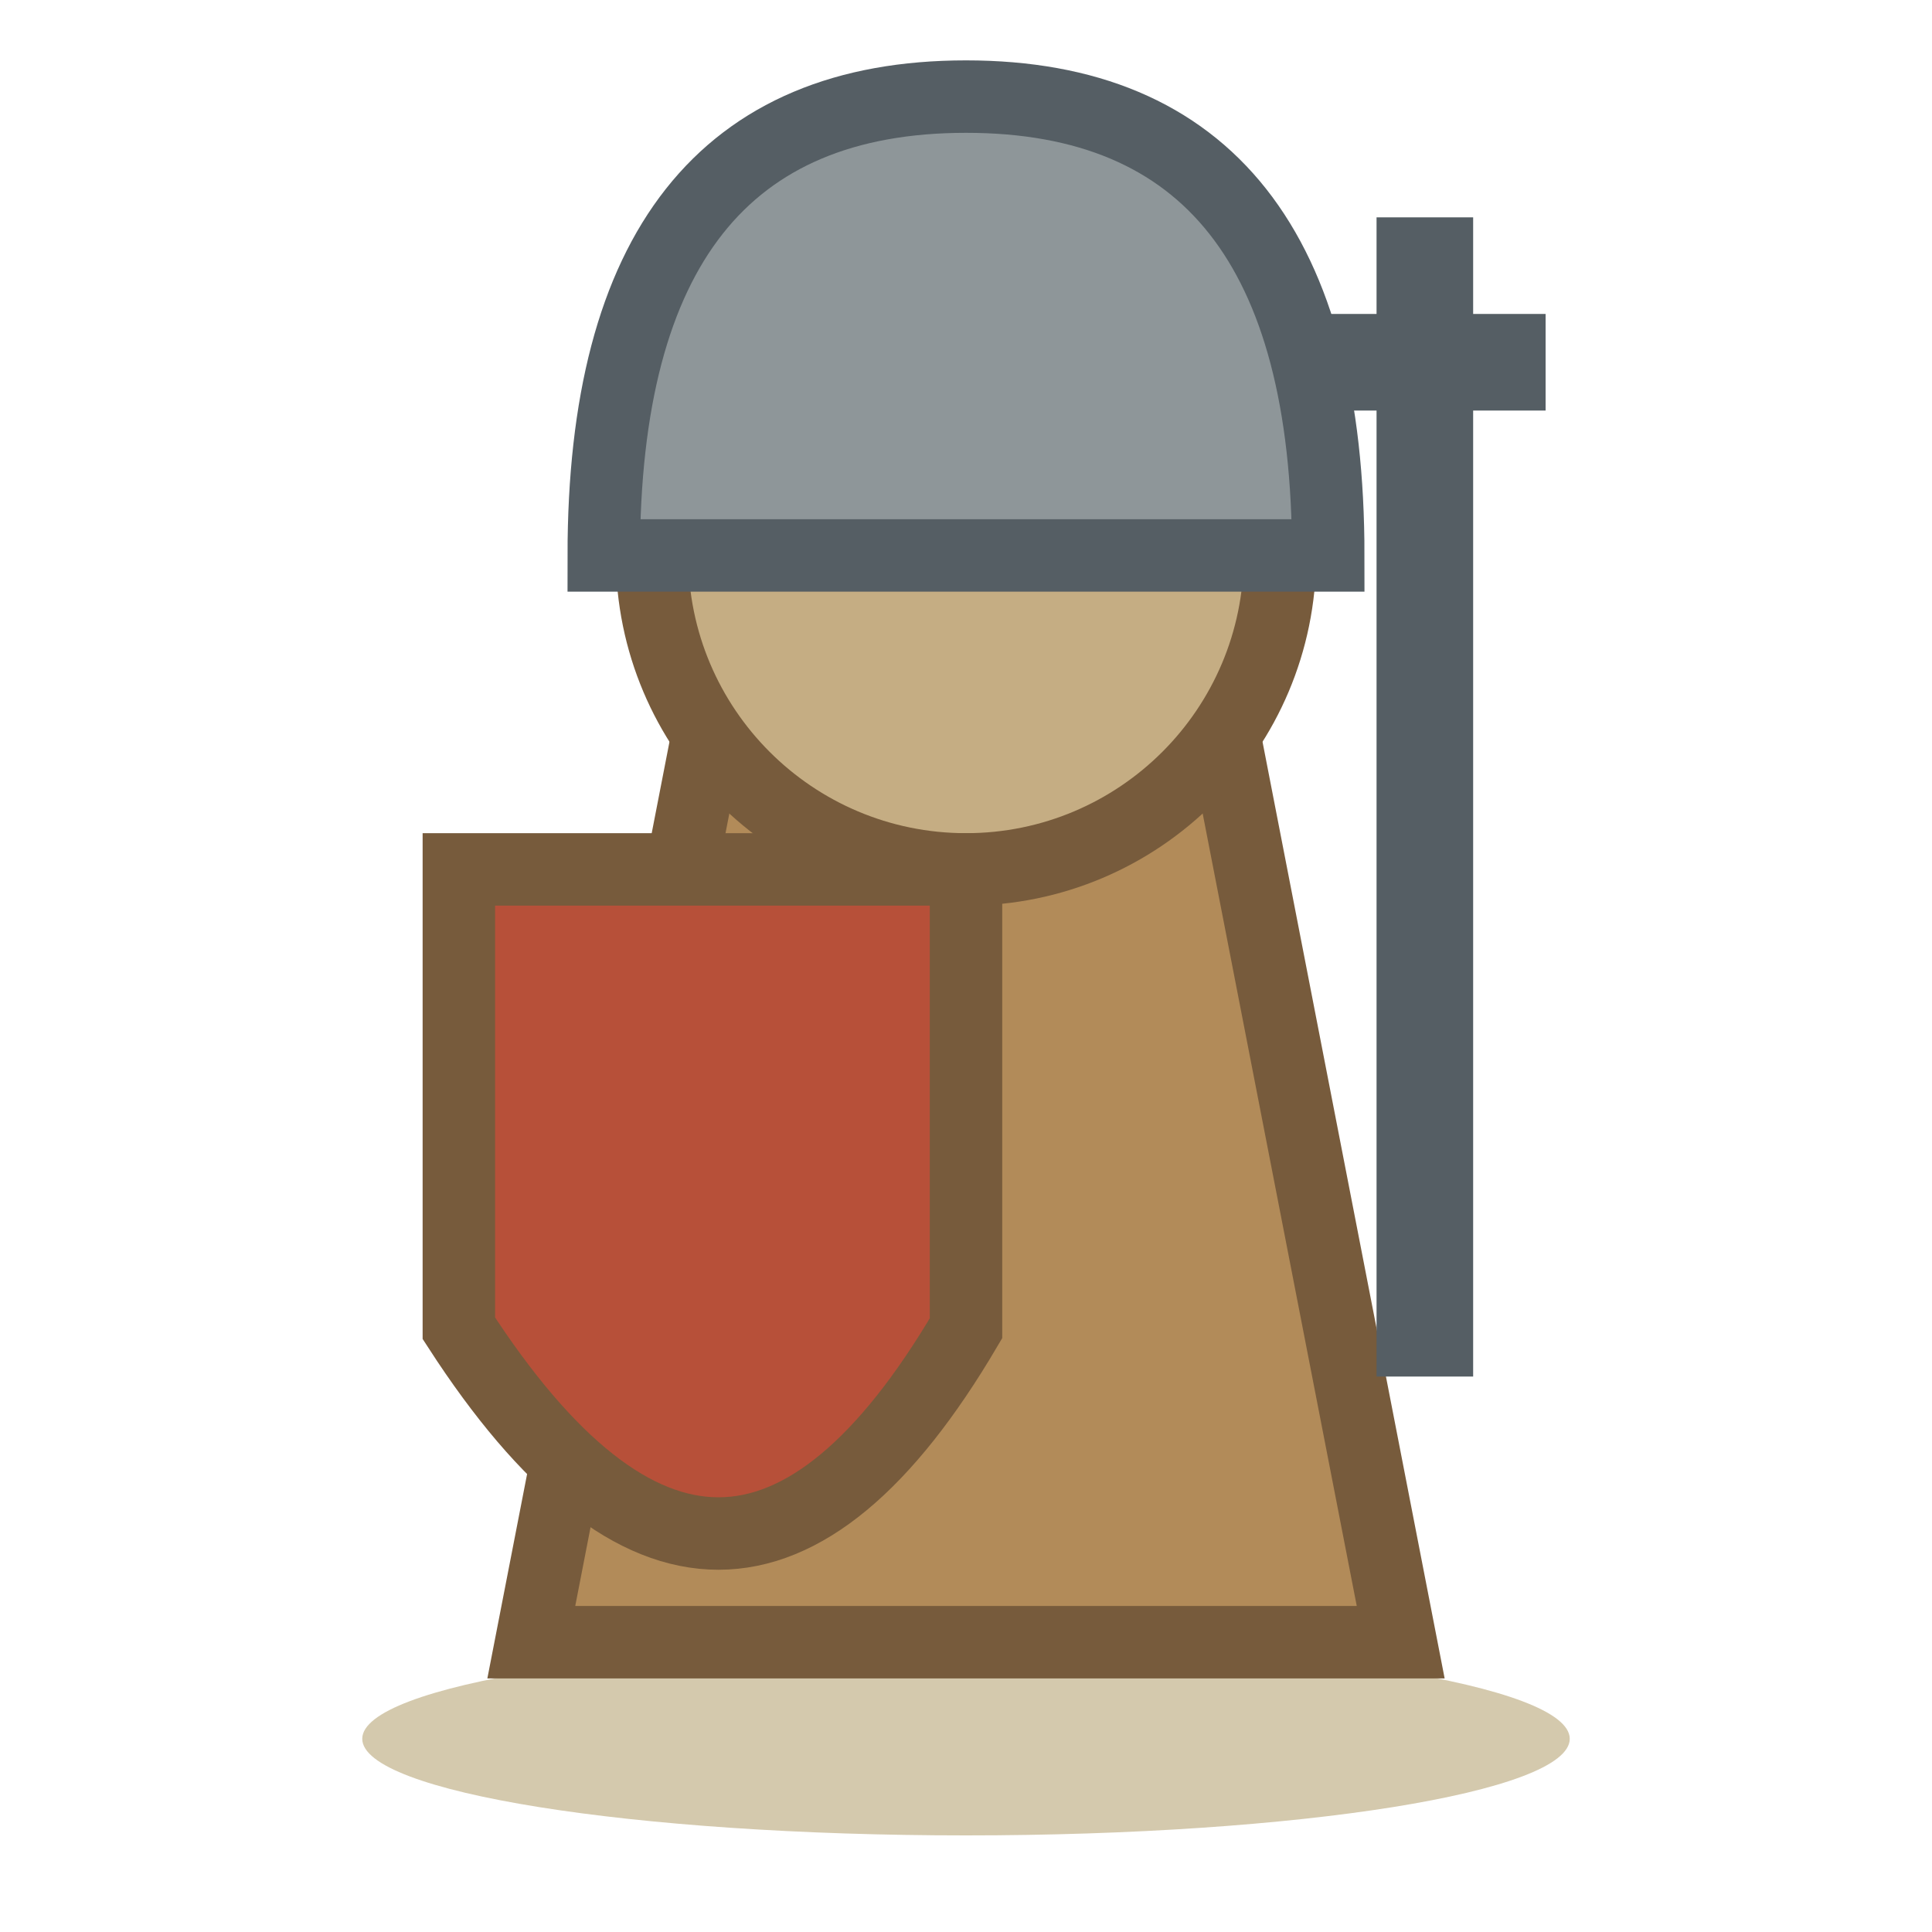
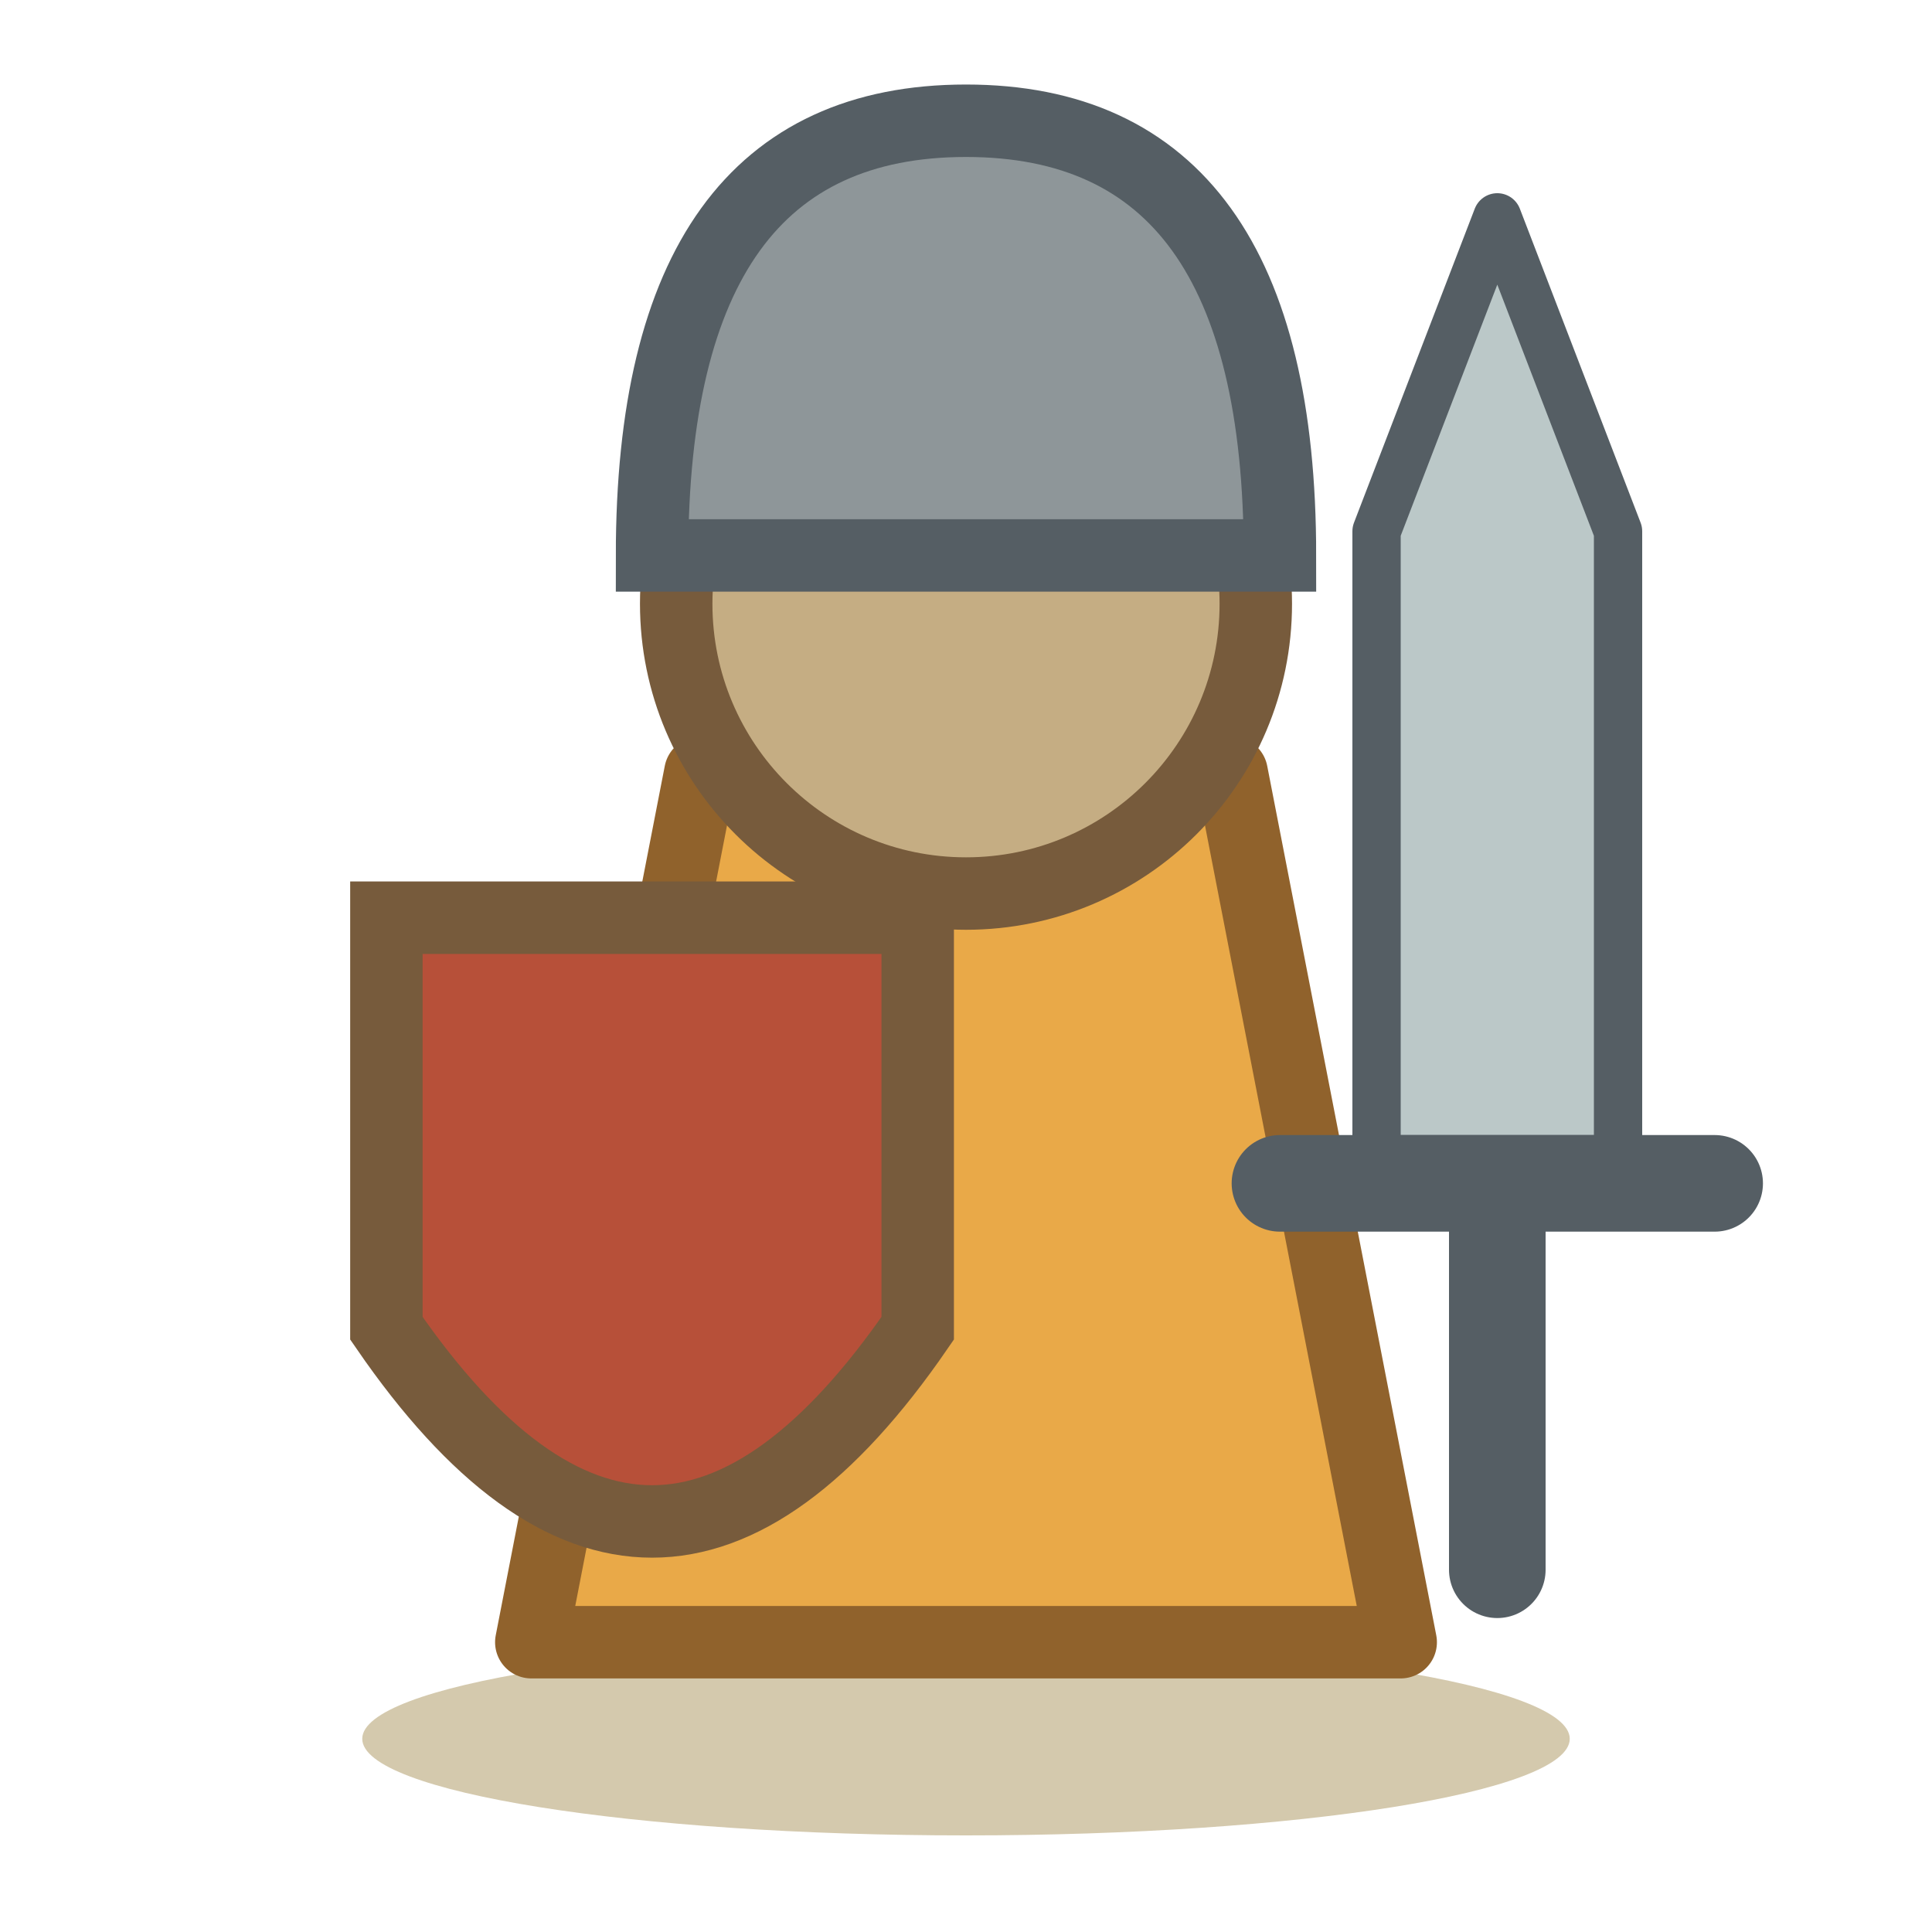
<svg xmlns="http://www.w3.org/2000/svg" viewBox="0 0 80 80">
  <ellipse cx="40" cy="72" rx="25" ry="4" fill="#d4c9ad" />
-   <path d="M29 32h22l7 36H22z" fill="#b28b59" stroke="#775b3c" stroke-width="3" />
-   <circle cx="40" cy="23" r="13" fill="#c5ad83" stroke="#775b3c" stroke-width="3" />
-   <path d="M25 23q0-19 15-19t15 19z" fill="#8e9699" stroke="#555e64" stroke-width="3" />
-   <path d="M59 9v48M54 15h10" stroke="#555e64" stroke-width="4" />
-   <path d="M19 36h21v19q-10 17-21 0z" fill="#b75039" stroke="#775b3c" stroke-width="3" />
+   <path d="M29 32h22l7 36H22Z" fill="#e9a948" stroke="#90622c" stroke-width="3" stroke-linejoin="round" />
+   <circle cx="40" cy="25" r="12" fill="#c5ad83" stroke="#775b3c" stroke-width="3" />
+   <path d="M27 23q0-18 13-18t13 18Z" fill="#8e9699" stroke="#555e64" stroke-width="3" />
+   <path d="M62 9 57 22v26h10V22Z" fill="#bbc8c8" stroke="#555e64" stroke-width="2" stroke-linejoin="round" />
+   <path d="M53 49h18M62 50v15" stroke="#555e64" stroke-width="4" stroke-linecap="round" />
+   <path d="M16 38h22v17q-11 16-22 0Z" fill="#b75039" stroke="#775b3c" stroke-width="3" />
</svg>
